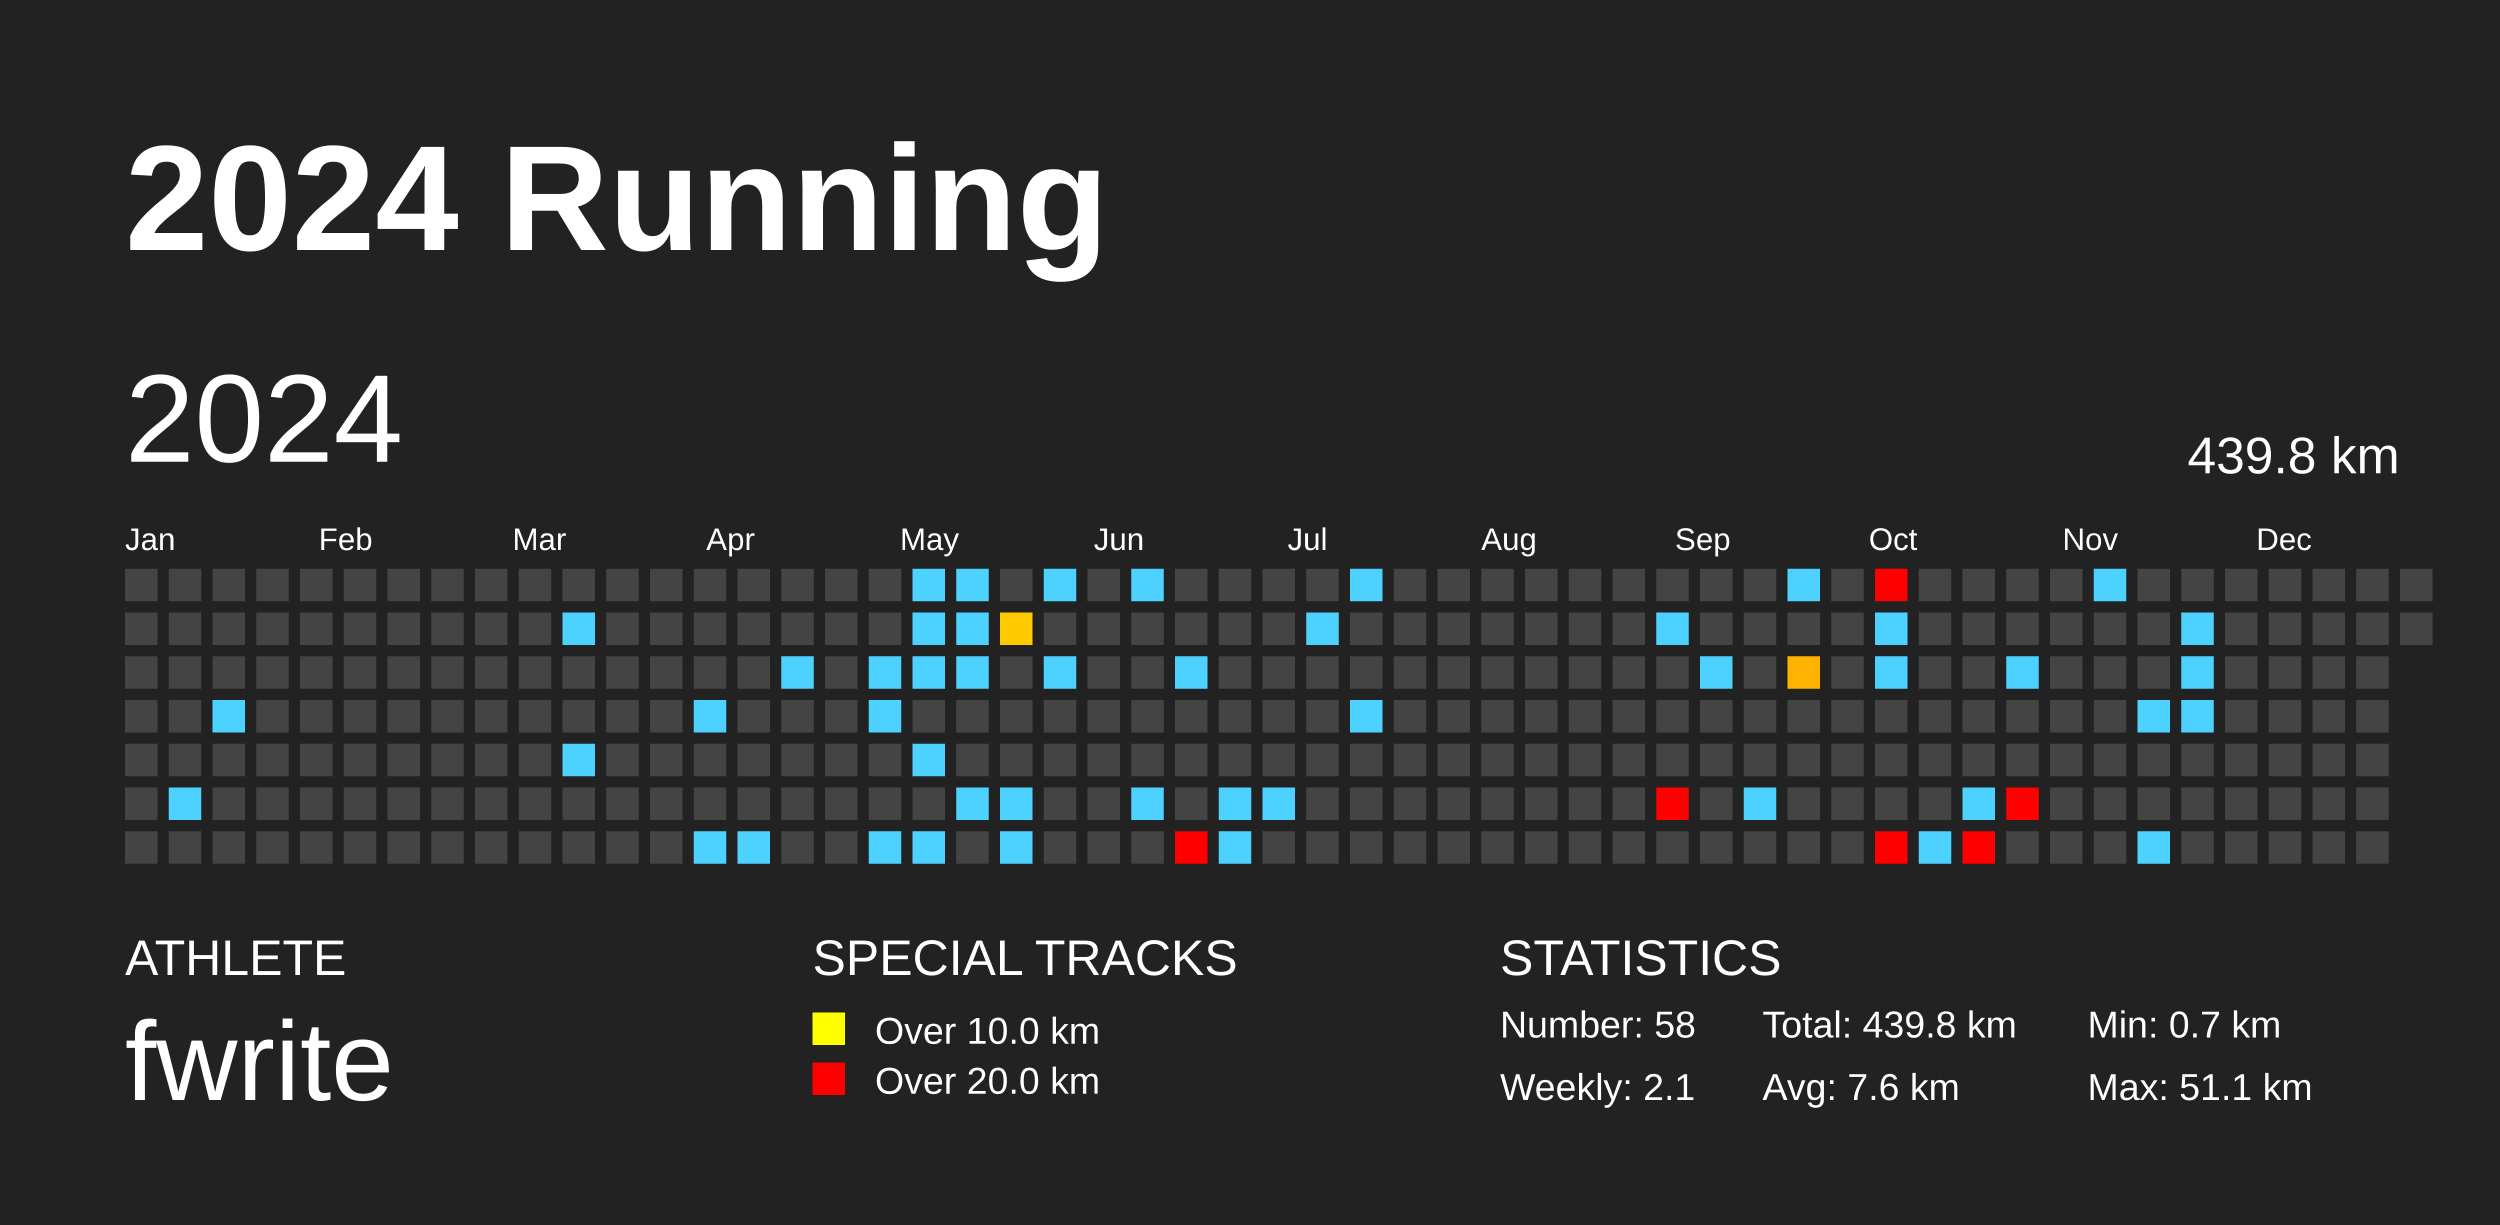
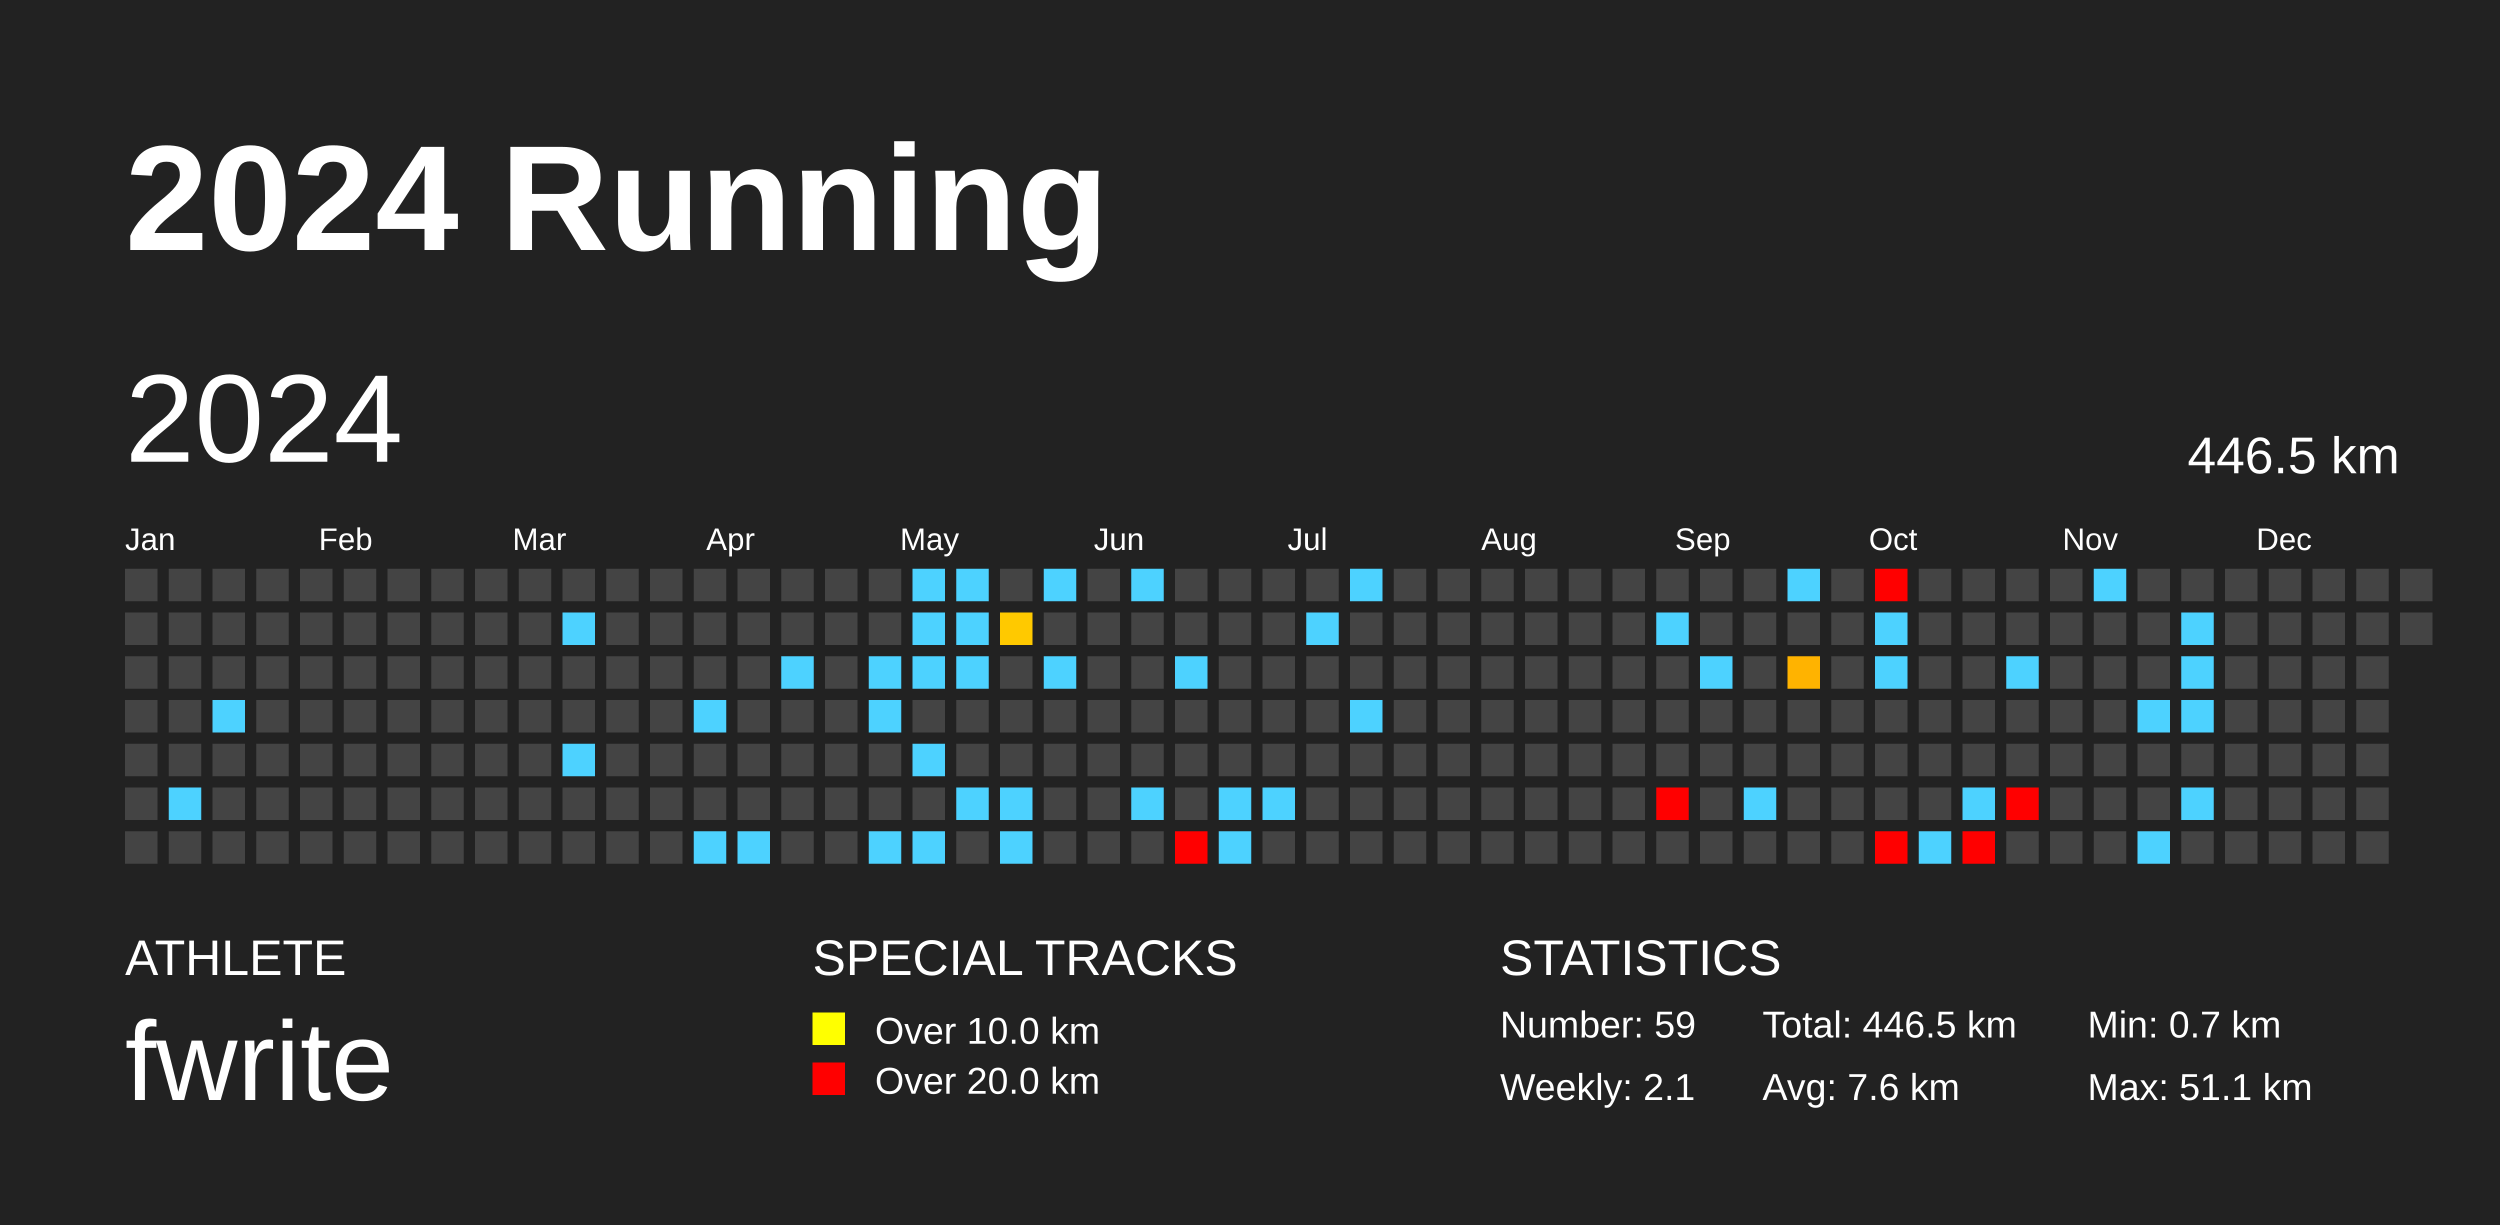
<svg xmlns="http://www.w3.org/2000/svg" baseProfile="full" height="98mm" version="1.1" viewBox="0,0,200,98" width="200mm">
  <defs />
  <rect fill="#222222" height="98" width="200" x="0" y="0" />
  <text fill="#FFFFFF" style="font-size:12px; font-family:Arial; font-weight:bold;" x="10" y="20">2024 Running</text>
  <text fill="#FFFFFF" style="font-size:4px; font-family:Arial" x="10" y="78">ATHLETE</text>
  <text fill="#FFFFFF" style="font-size:9px; font-family:Arial" x="10" y="88">fwrite</text>
  <text fill="#FFFFFF" style="font-size:4px; font-family:Arial" x="65" y="78">SPECIAL TRACKS</text>
  <rect fill="yellow" height="2.6" width="2.6" x="65" y="81" />
  <text fill="#FFFFFF" style="font-size:3px; font-family:Arial" x="70" y="83.5">Over 10.0 km</text>
  <rect fill="red" height="2.6" width="2.6" x="65" y="85" />
  <text fill="#FFFFFF" style="font-size:3px; font-family:Arial" x="70" y="87.5">Over 20.0 km</text>
  <text fill="#FFFFFF" style="font-size:4px; font-family:Arial" x="120" y="78">STATISTICS</text>
-   <text fill="#FFFFFF" style="font-size:3px; font-family:Arial" x="120" y="83">Number: 58</text>
+   <text fill="#FFFFFF" style="font-size:3px; font-family:Arial" x="120" y="83">Number: 59</text>
  <text fill="#FFFFFF" style="font-size:3px; font-family:Arial" x="120" y="88">Weekly: 2.1</text>
-   <text fill="#FFFFFF" style="font-size:3px; font-family:Arial" x="141" y="83">Total: 439.8 km</text>
+   <text fill="#FFFFFF" style="font-size:3px; font-family:Arial" x="141" y="83">Total: 446.5 km</text>
  <text fill="#FFFFFF" style="font-size:3px; font-family:Arial" x="141" y="88">Avg: 7.6 km</text>
  <text fill="#FFFFFF" style="font-size:3px; font-family:Arial" x="167" y="83">Min: 0.7 km</text>
  <text fill="#FFFFFF" style="font-size:3px; font-family:Arial" x="167" y="88">Max: 51.1 km</text>
  <text dominant-baseline="hanging" fill="#FFFFFF" style="font-size:10.0px; font-family:Arial;" x="10" y="30">2024</text>
-   <text dominant-baseline="hanging" fill="#FFFFFF" style="font-size:4.125px; font-family:Arial;" x="175" y="35">439.8 km</text>
+   <text dominant-baseline="hanging" fill="#FFFFFF" style="font-size:4.125px; font-family:Arial;" x="175" y="35">446.5 km</text>
  <text fill="#FFFFFF" style="font-size:2.5px; font-family:Arial" x="10.0" y="44">Jan</text>
  <text fill="#FFFFFF" style="font-size:2.5px; font-family:Arial" x="25.5" y="44">Feb</text>
  <text fill="#FFFFFF" style="font-size:2.5px; font-family:Arial" x="41.0" y="44">Mar</text>
  <text fill="#FFFFFF" style="font-size:2.5px; font-family:Arial" x="56.5" y="44">Apr</text>
  <text fill="#FFFFFF" style="font-size:2.5px; font-family:Arial" x="72.0" y="44">May</text>
  <text fill="#FFFFFF" style="font-size:2.5px; font-family:Arial" x="87.5" y="44">Jun</text>
  <text fill="#FFFFFF" style="font-size:2.5px; font-family:Arial" x="103.0" y="44">Jul</text>
  <text fill="#FFFFFF" style="font-size:2.5px; font-family:Arial" x="118.5" y="44">Aug</text>
  <text fill="#FFFFFF" style="font-size:2.5px; font-family:Arial" x="134.0" y="44">Sep</text>
  <text fill="#FFFFFF" style="font-size:2.5px; font-family:Arial" x="149.5" y="44">Oct</text>
  <text fill="#FFFFFF" style="font-size:2.5px; font-family:Arial" x="165.0" y="44">Nov</text>
  <text fill="#FFFFFF" style="font-size:2.5px; font-family:Arial" x="180.5" y="44">Dec</text>
  <rect fill="#444444" height="2.6" width="2.6" x="10.0" y="45.5" />
  <rect fill="#444444" height="2.6" width="2.6" x="10.0" y="49.0" />
  <rect fill="#444444" height="2.6" width="2.6" x="10.0" y="52.5" />
  <rect fill="#444444" height="2.6" width="2.6" x="10.0" y="56.0" />
  <rect fill="#444444" height="2.6" width="2.6" x="10.0" y="59.5" />
  <rect fill="#444444" height="2.6" width="2.6" x="10.0" y="63.0" />
  <rect fill="#444444" height="2.6" width="2.6" x="10.0" y="66.5" />
  <rect fill="#444444" height="2.6" width="2.6" x="13.5" y="45.5" />
  <rect fill="#444444" height="2.6" width="2.6" x="13.5" y="49.0" />
  <rect fill="#444444" height="2.6" width="2.6" x="13.5" y="52.5" />
  <rect fill="#444444" height="2.6" width="2.6" x="13.5" y="56.0" />
  <rect fill="#444444" height="2.6" width="2.6" x="13.5" y="59.5" />
  <rect fill="#4dd2ff" height="2.6" width="2.6" x="13.5" y="63.0" />
  <rect fill="#444444" height="2.6" width="2.6" x="13.5" y="66.5" />
  <rect fill="#444444" height="2.6" width="2.6" x="17.0" y="45.5" />
  <rect fill="#444444" height="2.6" width="2.6" x="17.0" y="49.0" />
  <rect fill="#444444" height="2.6" width="2.6" x="17.0" y="52.5" />
  <rect fill="#4dd2ff" height="2.6" width="2.6" x="17.0" y="56.0" />
  <rect fill="#444444" height="2.6" width="2.6" x="17.0" y="59.5" />
  <rect fill="#444444" height="2.6" width="2.6" x="17.0" y="63.0" />
  <rect fill="#444444" height="2.6" width="2.6" x="17.0" y="66.5" />
  <rect fill="#444444" height="2.6" width="2.6" x="20.5" y="45.5" />
  <rect fill="#444444" height="2.6" width="2.6" x="20.5" y="49.0" />
  <rect fill="#444444" height="2.6" width="2.6" x="20.5" y="52.5" />
  <rect fill="#444444" height="2.6" width="2.6" x="20.5" y="56.0" />
  <rect fill="#444444" height="2.6" width="2.6" x="20.5" y="59.5" />
  <rect fill="#444444" height="2.6" width="2.6" x="20.5" y="63.0" />
  <rect fill="#444444" height="2.6" width="2.6" x="20.5" y="66.5" />
  <rect fill="#444444" height="2.6" width="2.6" x="24.0" y="45.5" />
  <rect fill="#444444" height="2.6" width="2.6" x="24.0" y="49.0" />
  <rect fill="#444444" height="2.6" width="2.6" x="24.0" y="52.5" />
  <rect fill="#444444" height="2.6" width="2.6" x="24.0" y="56.0" />
  <rect fill="#444444" height="2.6" width="2.6" x="24.0" y="59.5" />
  <rect fill="#444444" height="2.6" width="2.6" x="24.0" y="63.0" />
  <rect fill="#444444" height="2.6" width="2.6" x="24.0" y="66.5" />
  <rect fill="#444444" height="2.6" width="2.6" x="27.5" y="45.5" />
  <rect fill="#444444" height="2.6" width="2.6" x="27.5" y="49.0" />
  <rect fill="#444444" height="2.6" width="2.6" x="27.5" y="52.5" />
  <rect fill="#444444" height="2.6" width="2.6" x="27.5" y="56.0" />
  <rect fill="#444444" height="2.6" width="2.6" x="27.5" y="59.5" />
  <rect fill="#444444" height="2.6" width="2.6" x="27.5" y="63.0" />
  <rect fill="#444444" height="2.6" width="2.6" x="27.5" y="66.5" />
  <rect fill="#444444" height="2.6" width="2.6" x="31.0" y="45.5" />
  <rect fill="#444444" height="2.6" width="2.6" x="31.0" y="49.0" />
  <rect fill="#444444" height="2.6" width="2.6" x="31.0" y="52.5" />
  <rect fill="#444444" height="2.6" width="2.6" x="31.0" y="56.0" />
  <rect fill="#444444" height="2.6" width="2.6" x="31.0" y="59.5" />
  <rect fill="#444444" height="2.6" width="2.6" x="31.0" y="63.0" />
  <rect fill="#444444" height="2.6" width="2.6" x="31.0" y="66.5" />
  <rect fill="#444444" height="2.6" width="2.6" x="34.5" y="45.5" />
  <rect fill="#444444" height="2.6" width="2.6" x="34.5" y="49.0" />
  <rect fill="#444444" height="2.6" width="2.6" x="34.5" y="52.5" />
  <rect fill="#444444" height="2.6" width="2.6" x="34.5" y="56.0" />
  <rect fill="#444444" height="2.6" width="2.6" x="34.5" y="59.5" />
  <rect fill="#444444" height="2.6" width="2.6" x="34.5" y="63.0" />
  <rect fill="#444444" height="2.6" width="2.6" x="34.5" y="66.5" />
  <rect fill="#444444" height="2.6" width="2.6" x="38.0" y="45.5" />
  <rect fill="#444444" height="2.6" width="2.6" x="38.0" y="49.0" />
  <rect fill="#444444" height="2.6" width="2.6" x="38.0" y="52.5" />
  <rect fill="#444444" height="2.6" width="2.6" x="38.0" y="56.0" />
  <rect fill="#444444" height="2.6" width="2.6" x="38.0" y="59.5" />
  <rect fill="#444444" height="2.6" width="2.6" x="38.0" y="63.0" />
  <rect fill="#444444" height="2.6" width="2.6" x="38.0" y="66.5" />
  <rect fill="#444444" height="2.6" width="2.6" x="41.5" y="45.5" />
  <rect fill="#444444" height="2.6" width="2.6" x="41.5" y="49.0" />
  <rect fill="#444444" height="2.6" width="2.6" x="41.5" y="52.5" />
  <rect fill="#444444" height="2.6" width="2.6" x="41.5" y="56.0" />
  <rect fill="#444444" height="2.6" width="2.6" x="41.5" y="59.5" />
  <rect fill="#444444" height="2.6" width="2.6" x="41.5" y="63.0" />
  <rect fill="#444444" height="2.6" width="2.6" x="41.5" y="66.5" />
  <rect fill="#444444" height="2.6" width="2.6" x="45.0" y="45.5" />
  <rect fill="#4dd2ff" height="2.6" width="2.6" x="45.0" y="49.0" />
  <rect fill="#444444" height="2.6" width="2.6" x="45.0" y="52.5" />
  <rect fill="#444444" height="2.6" width="2.6" x="45.0" y="56.0" />
  <rect fill="#4dd2ff" height="2.6" width="2.6" x="45.0" y="59.5" />
  <rect fill="#444444" height="2.6" width="2.6" x="45.0" y="63.0" />
  <rect fill="#444444" height="2.6" width="2.6" x="45.0" y="66.5" />
  <rect fill="#444444" height="2.6" width="2.6" x="48.5" y="45.5" />
  <rect fill="#444444" height="2.6" width="2.6" x="48.5" y="49.0" />
  <rect fill="#444444" height="2.6" width="2.6" x="48.5" y="52.5" />
  <rect fill="#444444" height="2.6" width="2.6" x="48.5" y="56.0" />
  <rect fill="#444444" height="2.6" width="2.6" x="48.5" y="59.5" />
  <rect fill="#444444" height="2.6" width="2.6" x="48.5" y="63.0" />
  <rect fill="#444444" height="2.6" width="2.6" x="48.5" y="66.5" />
  <rect fill="#444444" height="2.6" width="2.6" x="52.0" y="45.5" />
  <rect fill="#444444" height="2.6" width="2.6" x="52.0" y="49.0" />
  <rect fill="#444444" height="2.6" width="2.6" x="52.0" y="52.5" />
  <rect fill="#444444" height="2.6" width="2.6" x="52.0" y="56.0" />
  <rect fill="#444444" height="2.6" width="2.6" x="52.0" y="59.5" />
  <rect fill="#444444" height="2.6" width="2.6" x="52.0" y="63.0" />
  <rect fill="#444444" height="2.6" width="2.6" x="52.0" y="66.5" />
  <rect fill="#444444" height="2.6" width="2.6" x="55.5" y="45.5" />
  <rect fill="#444444" height="2.6" width="2.6" x="55.5" y="49.0" />
  <rect fill="#444444" height="2.6" width="2.6" x="55.5" y="52.5" />
  <rect fill="#4dd2ff" height="2.6" width="2.6" x="55.5" y="56.0" />
  <rect fill="#444444" height="2.6" width="2.6" x="55.5" y="59.5" />
  <rect fill="#444444" height="2.6" width="2.6" x="55.5" y="63.0" />
  <rect fill="#4dd2ff" height="2.6" width="2.6" x="55.5" y="66.5" />
  <rect fill="#444444" height="2.6" width="2.6" x="59.0" y="45.5" />
  <rect fill="#444444" height="2.6" width="2.6" x="59.0" y="49.0" />
  <rect fill="#444444" height="2.6" width="2.6" x="59.0" y="52.5" />
  <rect fill="#444444" height="2.6" width="2.6" x="59.0" y="56.0" />
  <rect fill="#444444" height="2.6" width="2.6" x="59.0" y="59.5" />
  <rect fill="#444444" height="2.6" width="2.6" x="59.0" y="63.0" />
  <rect fill="#4dd2ff" height="2.6" width="2.6" x="59.0" y="66.5" />
  <rect fill="#444444" height="2.6" width="2.6" x="62.5" y="45.5" />
  <rect fill="#444444" height="2.6" width="2.6" x="62.5" y="49.0" />
  <rect fill="#4dd2ff" height="2.6" width="2.6" x="62.5" y="52.5" />
  <rect fill="#444444" height="2.6" width="2.6" x="62.5" y="56.0" />
  <rect fill="#444444" height="2.6" width="2.6" x="62.5" y="59.5" />
  <rect fill="#444444" height="2.6" width="2.6" x="62.5" y="63.0" />
  <rect fill="#444444" height="2.6" width="2.6" x="62.5" y="66.5" />
  <rect fill="#444444" height="2.6" width="2.6" x="66.0" y="45.5" />
  <rect fill="#444444" height="2.6" width="2.6" x="66.0" y="49.0" />
  <rect fill="#444444" height="2.6" width="2.6" x="66.0" y="52.5" />
  <rect fill="#444444" height="2.6" width="2.6" x="66.0" y="56.0" />
  <rect fill="#444444" height="2.6" width="2.6" x="66.0" y="59.5" />
  <rect fill="#444444" height="2.6" width="2.6" x="66.0" y="63.0" />
  <rect fill="#444444" height="2.6" width="2.6" x="66.0" y="66.5" />
  <rect fill="#444444" height="2.6" width="2.6" x="69.5" y="45.5" />
  <rect fill="#444444" height="2.6" width="2.6" x="69.5" y="49.0" />
  <rect fill="#4dd2ff" height="2.6" width="2.6" x="69.5" y="52.5" />
  <rect fill="#4dd2ff" height="2.6" width="2.6" x="69.5" y="56.0" />
  <rect fill="#444444" height="2.6" width="2.6" x="69.5" y="59.5" />
  <rect fill="#444444" height="2.6" width="2.6" x="69.5" y="63.0" />
  <rect fill="#4dd2ff" height="2.6" width="2.6" x="69.5" y="66.5" />
  <rect fill="#4dd2ff" height="2.6" width="2.6" x="73.0" y="45.5" />
  <rect fill="#4dd2ff" height="2.6" width="2.6" x="73.0" y="49.0" />
  <rect fill="#4dd2ff" height="2.6" width="2.6" x="73.0" y="52.5" />
  <rect fill="#444444" height="2.6" width="2.6" x="73.0" y="56.0" />
  <rect fill="#4dd2ff" height="2.6" width="2.6" x="73.0" y="59.5" />
  <rect fill="#444444" height="2.6" width="2.6" x="73.0" y="63.0" />
  <rect fill="#4dd2ff" height="2.6" width="2.6" x="73.0" y="66.5" />
  <rect fill="#4dd2ff" height="2.6" width="2.6" x="76.5" y="45.5" />
  <rect fill="#4dd2ff" height="2.6" width="2.6" x="76.5" y="49.0" />
  <rect fill="#4dd2ff" height="2.6" width="2.6" x="76.5" y="52.5" />
  <rect fill="#444444" height="2.6" width="2.6" x="76.5" y="56.0" />
  <rect fill="#444444" height="2.6" width="2.6" x="76.5" y="59.5" />
  <rect fill="#4dd2ff" height="2.6" width="2.6" x="76.5" y="63.0" />
  <rect fill="#444444" height="2.6" width="2.6" x="76.5" y="66.5" />
  <rect fill="#444444" height="2.6" width="2.6" x="80.0" y="45.5" />
  <rect fill="#ffc900" height="2.6" width="2.6" x="80.0" y="49.0" />
  <rect fill="#444444" height="2.6" width="2.6" x="80.0" y="52.5" />
  <rect fill="#444444" height="2.6" width="2.6" x="80.0" y="56.0" />
  <rect fill="#444444" height="2.6" width="2.6" x="80.0" y="59.5" />
  <rect fill="#4dd2ff" height="2.6" width="2.6" x="80.0" y="63.0" />
  <rect fill="#4dd2ff" height="2.6" width="2.6" x="80.0" y="66.5" />
  <rect fill="#4dd2ff" height="2.6" width="2.6" x="83.5" y="45.5" />
  <rect fill="#444444" height="2.6" width="2.6" x="83.5" y="49.0" />
  <rect fill="#4dd2ff" height="2.6" width="2.6" x="83.5" y="52.5" />
  <rect fill="#444444" height="2.6" width="2.6" x="83.5" y="56.0" />
  <rect fill="#444444" height="2.6" width="2.6" x="83.5" y="59.5" />
  <rect fill="#444444" height="2.6" width="2.6" x="83.5" y="63.0" />
  <rect fill="#444444" height="2.6" width="2.6" x="83.5" y="66.5" />
  <rect fill="#444444" height="2.6" width="2.6" x="87.0" y="45.5" />
  <rect fill="#444444" height="2.6" width="2.6" x="87.0" y="49.0" />
  <rect fill="#444444" height="2.6" width="2.6" x="87.0" y="52.5" />
  <rect fill="#444444" height="2.6" width="2.6" x="87.0" y="56.0" />
  <rect fill="#444444" height="2.6" width="2.6" x="87.0" y="59.5" />
  <rect fill="#444444" height="2.6" width="2.6" x="87.0" y="63.0" />
  <rect fill="#444444" height="2.6" width="2.6" x="87.0" y="66.5" />
  <rect fill="#4dd2ff" height="2.6" width="2.6" x="90.5" y="45.5" />
  <rect fill="#444444" height="2.6" width="2.6" x="90.5" y="49.0" />
  <rect fill="#444444" height="2.6" width="2.6" x="90.5" y="52.5" />
  <rect fill="#444444" height="2.6" width="2.6" x="90.5" y="56.0" />
  <rect fill="#444444" height="2.6" width="2.6" x="90.5" y="59.5" />
  <rect fill="#4dd2ff" height="2.6" width="2.6" x="90.5" y="63.0" />
  <rect fill="#444444" height="2.6" width="2.6" x="90.5" y="66.5" />
  <rect fill="#444444" height="2.6" width="2.6" x="94.0" y="45.5" />
  <rect fill="#444444" height="2.6" width="2.6" x="94.0" y="49.0" />
  <rect fill="#4dd2ff" height="2.6" width="2.6" x="94.0" y="52.5" />
  <rect fill="#444444" height="2.6" width="2.6" x="94.0" y="56.0" />
  <rect fill="#444444" height="2.6" width="2.6" x="94.0" y="59.5" />
  <rect fill="#444444" height="2.6" width="2.6" x="94.0" y="63.0" />
  <rect fill="red" height="2.6" width="2.6" x="94.0" y="66.5" />
  <rect fill="#444444" height="2.6" width="2.6" x="97.5" y="45.5" />
  <rect fill="#444444" height="2.6" width="2.6" x="97.5" y="49.0" />
  <rect fill="#444444" height="2.6" width="2.6" x="97.5" y="52.5" />
  <rect fill="#444444" height="2.6" width="2.6" x="97.5" y="56.0" />
  <rect fill="#444444" height="2.6" width="2.6" x="97.5" y="59.5" />
  <rect fill="#4dd2ff" height="2.6" width="2.6" x="97.5" y="63.0" />
  <rect fill="#4dd2ff" height="2.6" width="2.6" x="97.5" y="66.5" />
  <rect fill="#444444" height="2.6" width="2.6" x="101.0" y="45.5" />
  <rect fill="#444444" height="2.6" width="2.6" x="101.0" y="49.0" />
  <rect fill="#444444" height="2.6" width="2.6" x="101.0" y="52.5" />
  <rect fill="#444444" height="2.6" width="2.6" x="101.0" y="56.0" />
  <rect fill="#444444" height="2.6" width="2.6" x="101.0" y="59.5" />
  <rect fill="#4dd2ff" height="2.6" width="2.6" x="101.0" y="63.0" />
  <rect fill="#444444" height="2.6" width="2.6" x="101.0" y="66.5" />
  <rect fill="#444444" height="2.6" width="2.6" x="104.5" y="45.5" />
  <rect fill="#4dd2ff" height="2.6" width="2.6" x="104.5" y="49.0" />
  <rect fill="#444444" height="2.6" width="2.6" x="104.5" y="52.5" />
  <rect fill="#444444" height="2.6" width="2.6" x="104.5" y="56.0" />
  <rect fill="#444444" height="2.6" width="2.6" x="104.5" y="59.5" />
  <rect fill="#444444" height="2.6" width="2.6" x="104.5" y="63.0" />
  <rect fill="#444444" height="2.6" width="2.6" x="104.5" y="66.5" />
  <rect fill="#4dd2ff" height="2.6" width="2.6" x="108.0" y="45.5" />
  <rect fill="#444444" height="2.6" width="2.6" x="108.0" y="49.0" />
  <rect fill="#444444" height="2.6" width="2.6" x="108.0" y="52.5" />
  <rect fill="#4dd2ff" height="2.6" width="2.6" x="108.0" y="56.0" />
  <rect fill="#444444" height="2.6" width="2.6" x="108.0" y="59.5" />
  <rect fill="#444444" height="2.6" width="2.6" x="108.0" y="63.0" />
  <rect fill="#444444" height="2.6" width="2.6" x="108.0" y="66.5" />
  <rect fill="#444444" height="2.6" width="2.6" x="111.5" y="45.5" />
  <rect fill="#444444" height="2.6" width="2.6" x="111.5" y="49.0" />
  <rect fill="#444444" height="2.6" width="2.6" x="111.5" y="52.5" />
  <rect fill="#444444" height="2.6" width="2.6" x="111.5" y="56.0" />
  <rect fill="#444444" height="2.6" width="2.6" x="111.5" y="59.5" />
  <rect fill="#444444" height="2.6" width="2.6" x="111.5" y="63.0" />
  <rect fill="#444444" height="2.6" width="2.6" x="111.5" y="66.5" />
  <rect fill="#444444" height="2.6" width="2.6" x="115.0" y="45.5" />
  <rect fill="#444444" height="2.6" width="2.6" x="115.0" y="49.0" />
  <rect fill="#444444" height="2.6" width="2.6" x="115.0" y="52.5" />
  <rect fill="#444444" height="2.6" width="2.6" x="115.0" y="56.0" />
  <rect fill="#444444" height="2.6" width="2.6" x="115.0" y="59.5" />
  <rect fill="#444444" height="2.6" width="2.6" x="115.0" y="63.0" />
  <rect fill="#444444" height="2.6" width="2.6" x="115.0" y="66.5" />
  <rect fill="#444444" height="2.6" width="2.6" x="118.5" y="45.5" />
  <rect fill="#444444" height="2.6" width="2.6" x="118.5" y="49.0" />
  <rect fill="#444444" height="2.6" width="2.6" x="118.5" y="52.5" />
  <rect fill="#444444" height="2.6" width="2.6" x="118.5" y="56.0" />
  <rect fill="#444444" height="2.6" width="2.6" x="118.5" y="59.5" />
  <rect fill="#444444" height="2.6" width="2.6" x="118.5" y="63.0" />
  <rect fill="#444444" height="2.6" width="2.6" x="118.5" y="66.5" />
  <rect fill="#444444" height="2.6" width="2.6" x="122.0" y="45.5" />
  <rect fill="#444444" height="2.6" width="2.6" x="122.0" y="49.0" />
  <rect fill="#444444" height="2.6" width="2.6" x="122.0" y="52.5" />
  <rect fill="#444444" height="2.6" width="2.6" x="122.0" y="56.0" />
  <rect fill="#444444" height="2.6" width="2.6" x="122.0" y="59.5" />
  <rect fill="#444444" height="2.6" width="2.6" x="122.0" y="63.0" />
  <rect fill="#444444" height="2.6" width="2.6" x="122.0" y="66.5" />
  <rect fill="#444444" height="2.6" width="2.6" x="125.5" y="45.5" />
  <rect fill="#444444" height="2.6" width="2.6" x="125.5" y="49.0" />
  <rect fill="#444444" height="2.6" width="2.6" x="125.5" y="52.5" />
  <rect fill="#444444" height="2.6" width="2.6" x="125.5" y="56.0" />
  <rect fill="#444444" height="2.6" width="2.6" x="125.5" y="59.5" />
  <rect fill="#444444" height="2.6" width="2.6" x="125.5" y="63.0" />
  <rect fill="#444444" height="2.6" width="2.6" x="125.5" y="66.5" />
  <rect fill="#444444" height="2.6" width="2.6" x="129.0" y="45.5" />
  <rect fill="#444444" height="2.6" width="2.6" x="129.0" y="49.0" />
  <rect fill="#444444" height="2.6" width="2.6" x="129.0" y="52.5" />
  <rect fill="#444444" height="2.6" width="2.6" x="129.0" y="56.0" />
  <rect fill="#444444" height="2.6" width="2.6" x="129.0" y="59.5" />
  <rect fill="#444444" height="2.6" width="2.6" x="129.0" y="63.0" />
  <rect fill="#444444" height="2.6" width="2.6" x="129.0" y="66.5" />
  <rect fill="#444444" height="2.6" width="2.6" x="132.5" y="45.5" />
  <rect fill="#4dd2ff" height="2.6" width="2.6" x="132.5" y="49.0" />
  <rect fill="#444444" height="2.6" width="2.6" x="132.5" y="52.5" />
  <rect fill="#444444" height="2.6" width="2.6" x="132.5" y="56.0" />
  <rect fill="#444444" height="2.6" width="2.6" x="132.5" y="59.5" />
  <rect fill="red" height="2.6" width="2.6" x="132.5" y="63.0" />
  <rect fill="#444444" height="2.6" width="2.6" x="132.5" y="66.5" />
  <rect fill="#444444" height="2.6" width="2.6" x="136.0" y="45.5" />
  <rect fill="#444444" height="2.6" width="2.6" x="136.0" y="49.0" />
  <rect fill="#4dd2ff" height="2.6" width="2.6" x="136.0" y="52.5" />
  <rect fill="#444444" height="2.6" width="2.6" x="136.0" y="56.0" />
  <rect fill="#444444" height="2.6" width="2.6" x="136.0" y="59.5" />
  <rect fill="#444444" height="2.6" width="2.6" x="136.0" y="63.0" />
  <rect fill="#444444" height="2.6" width="2.6" x="136.0" y="66.5" />
  <rect fill="#444444" height="2.6" width="2.6" x="139.5" y="45.5" />
  <rect fill="#444444" height="2.6" width="2.6" x="139.5" y="49.0" />
  <rect fill="#444444" height="2.6" width="2.6" x="139.5" y="52.5" />
  <rect fill="#444444" height="2.6" width="2.6" x="139.5" y="56.0" />
  <rect fill="#444444" height="2.6" width="2.6" x="139.5" y="59.5" />
  <rect fill="#4dd2ff" height="2.6" width="2.6" x="139.5" y="63.0" />
  <rect fill="#444444" height="2.6" width="2.6" x="139.5" y="66.5" />
  <rect fill="#4dd2ff" height="2.6" width="2.6" x="143.0" y="45.5" />
  <rect fill="#444444" height="2.6" width="2.6" x="143.0" y="49.0" />
  <rect fill="#ffb300" height="2.6" width="2.6" x="143.0" y="52.5" />
  <rect fill="#444444" height="2.6" width="2.6" x="143.0" y="56.0" />
  <rect fill="#444444" height="2.6" width="2.6" x="143.0" y="59.5" />
  <rect fill="#444444" height="2.6" width="2.6" x="143.0" y="63.0" />
  <rect fill="#444444" height="2.6" width="2.6" x="143.0" y="66.5" />
  <rect fill="#444444" height="2.6" width="2.6" x="146.5" y="45.5" />
  <rect fill="#444444" height="2.6" width="2.6" x="146.5" y="49.0" />
  <rect fill="#444444" height="2.6" width="2.6" x="146.5" y="52.5" />
  <rect fill="#444444" height="2.6" width="2.6" x="146.5" y="56.0" />
  <rect fill="#444444" height="2.6" width="2.6" x="146.5" y="59.5" />
  <rect fill="#444444" height="2.6" width="2.6" x="146.5" y="63.0" />
  <rect fill="#444444" height="2.6" width="2.6" x="146.5" y="66.5" />
  <rect fill="red" height="2.6" width="2.6" x="150.0" y="45.5" />
  <rect fill="#4dd2ff" height="2.6" width="2.6" x="150.0" y="49.0" />
  <rect fill="#4dd2ff" height="2.6" width="2.6" x="150.0" y="52.5" />
  <rect fill="#444444" height="2.6" width="2.6" x="150.0" y="56.0" />
  <rect fill="#444444" height="2.6" width="2.6" x="150.0" y="59.5" />
  <rect fill="#444444" height="2.6" width="2.6" x="150.0" y="63.0" />
  <rect fill="red" height="2.6" width="2.6" x="150.0" y="66.5" />
  <rect fill="#444444" height="2.6" width="2.6" x="153.5" y="45.5" />
  <rect fill="#444444" height="2.6" width="2.6" x="153.5" y="49.0" />
  <rect fill="#444444" height="2.6" width="2.6" x="153.5" y="52.5" />
  <rect fill="#444444" height="2.6" width="2.6" x="153.5" y="56.0" />
  <rect fill="#444444" height="2.6" width="2.6" x="153.5" y="59.5" />
  <rect fill="#444444" height="2.6" width="2.6" x="153.5" y="63.0" />
  <rect fill="#4dd2ff" height="2.6" width="2.6" x="153.5" y="66.5" />
  <rect fill="#444444" height="2.6" width="2.6" x="157.0" y="45.5" />
  <rect fill="#444444" height="2.6" width="2.6" x="157.0" y="49.0" />
  <rect fill="#444444" height="2.6" width="2.6" x="157.0" y="52.5" />
  <rect fill="#444444" height="2.6" width="2.6" x="157.0" y="56.0" />
  <rect fill="#444444" height="2.6" width="2.6" x="157.0" y="59.5" />
  <rect fill="#4dd2ff" height="2.6" width="2.6" x="157.0" y="63.0" />
  <rect fill="red" height="2.6" width="2.6" x="157.0" y="66.5" />
  <rect fill="#444444" height="2.6" width="2.6" x="160.5" y="45.5" />
  <rect fill="#444444" height="2.6" width="2.6" x="160.5" y="49.0" />
  <rect fill="#4dd2ff" height="2.6" width="2.6" x="160.5" y="52.5" />
  <rect fill="#444444" height="2.6" width="2.6" x="160.5" y="56.0" />
  <rect fill="#444444" height="2.6" width="2.6" x="160.5" y="59.5" />
  <rect fill="red" height="2.6" width="2.6" x="160.5" y="63.0" />
  <rect fill="#444444" height="2.6" width="2.6" x="160.5" y="66.5" />
  <rect fill="#444444" height="2.6" width="2.6" x="164.0" y="45.5" />
  <rect fill="#444444" height="2.6" width="2.6" x="164.0" y="49.0" />
  <rect fill="#444444" height="2.6" width="2.6" x="164.0" y="52.5" />
  <rect fill="#444444" height="2.6" width="2.6" x="164.0" y="56.0" />
  <rect fill="#444444" height="2.6" width="2.6" x="164.0" y="59.5" />
  <rect fill="#444444" height="2.6" width="2.6" x="164.0" y="63.0" />
  <rect fill="#444444" height="2.6" width="2.6" x="164.0" y="66.5" />
  <rect fill="#4dd2ff" height="2.6" width="2.6" x="167.5" y="45.5" />
  <rect fill="#444444" height="2.6" width="2.6" x="167.5" y="49.0" />
  <rect fill="#444444" height="2.6" width="2.6" x="167.5" y="52.5" />
  <rect fill="#444444" height="2.6" width="2.6" x="167.5" y="56.0" />
  <rect fill="#444444" height="2.6" width="2.6" x="167.5" y="59.5" />
  <rect fill="#444444" height="2.6" width="2.6" x="167.5" y="63.0" />
  <rect fill="#444444" height="2.6" width="2.6" x="167.5" y="66.5" />
  <rect fill="#444444" height="2.6" width="2.6" x="171.0" y="45.5" />
  <rect fill="#444444" height="2.6" width="2.6" x="171.0" y="49.0" />
  <rect fill="#444444" height="2.6" width="2.6" x="171.0" y="52.5" />
  <rect fill="#4dd2ff" height="2.6" width="2.6" x="171.0" y="56.0" />
  <rect fill="#444444" height="2.6" width="2.6" x="171.0" y="59.5" />
  <rect fill="#444444" height="2.6" width="2.6" x="171.0" y="63.0" />
  <rect fill="#4dd2ff" height="2.6" width="2.6" x="171.0" y="66.5" />
  <rect fill="#444444" height="2.6" width="2.6" x="174.5" y="45.5" />
  <rect fill="#4dd2ff" height="2.6" width="2.6" x="174.5" y="49.0" />
  <rect fill="#4dd2ff" height="2.6" width="2.6" x="174.5" y="52.5" />
  <rect fill="#4dd2ff" height="2.6" width="2.6" x="174.5" y="56.0" />
  <rect fill="#444444" height="2.6" width="2.6" x="174.5" y="59.5" />
-   <rect fill="#444444" height="2.6" width="2.6" x="174.5" y="63.0" />
+   <rect fill="#4dd2ff" height="2.6" width="2.6" x="174.5" y="63.0" />
  <rect fill="#444444" height="2.6" width="2.6" x="174.5" y="66.5" />
  <rect fill="#444444" height="2.6" width="2.6" x="178.0" y="45.5" />
  <rect fill="#444444" height="2.6" width="2.6" x="178.0" y="49.0" />
  <rect fill="#444444" height="2.6" width="2.6" x="178.0" y="52.5" />
  <rect fill="#444444" height="2.6" width="2.6" x="178.0" y="56.0" />
  <rect fill="#444444" height="2.6" width="2.6" x="178.0" y="59.5" />
  <rect fill="#444444" height="2.6" width="2.6" x="178.0" y="63.0" />
  <rect fill="#444444" height="2.6" width="2.6" x="178.0" y="66.5" />
  <rect fill="#444444" height="2.6" width="2.6" x="181.5" y="45.5" />
  <rect fill="#444444" height="2.6" width="2.6" x="181.5" y="49.0" />
  <rect fill="#444444" height="2.6" width="2.6" x="181.5" y="52.5" />
  <rect fill="#444444" height="2.6" width="2.6" x="181.5" y="56.0" />
  <rect fill="#444444" height="2.6" width="2.6" x="181.5" y="59.5" />
  <rect fill="#444444" height="2.6" width="2.6" x="181.5" y="63.0" />
  <rect fill="#444444" height="2.6" width="2.6" x="181.5" y="66.5" />
  <rect fill="#444444" height="2.6" width="2.6" x="185.0" y="45.5" />
  <rect fill="#444444" height="2.6" width="2.6" x="185.0" y="49.0" />
  <rect fill="#444444" height="2.6" width="2.6" x="185.0" y="52.5" />
  <rect fill="#444444" height="2.6" width="2.6" x="185.0" y="56.0" />
  <rect fill="#444444" height="2.6" width="2.6" x="185.0" y="59.5" />
  <rect fill="#444444" height="2.6" width="2.6" x="185.0" y="63.0" />
  <rect fill="#444444" height="2.6" width="2.6" x="185.0" y="66.5" />
  <rect fill="#444444" height="2.6" width="2.6" x="188.5" y="45.5" />
  <rect fill="#444444" height="2.6" width="2.6" x="188.5" y="49.0" />
  <rect fill="#444444" height="2.6" width="2.6" x="188.5" y="52.5" />
  <rect fill="#444444" height="2.6" width="2.6" x="188.5" y="56.0" />
  <rect fill="#444444" height="2.6" width="2.6" x="188.5" y="59.5" />
  <rect fill="#444444" height="2.6" width="2.6" x="188.5" y="63.0" />
  <rect fill="#444444" height="2.6" width="2.6" x="188.5" y="66.5" />
  <rect fill="#444444" height="2.6" width="2.6" x="192.0" y="45.5" />
  <rect fill="#444444" height="2.6" width="2.6" x="192.0" y="49.0" />
</svg>
